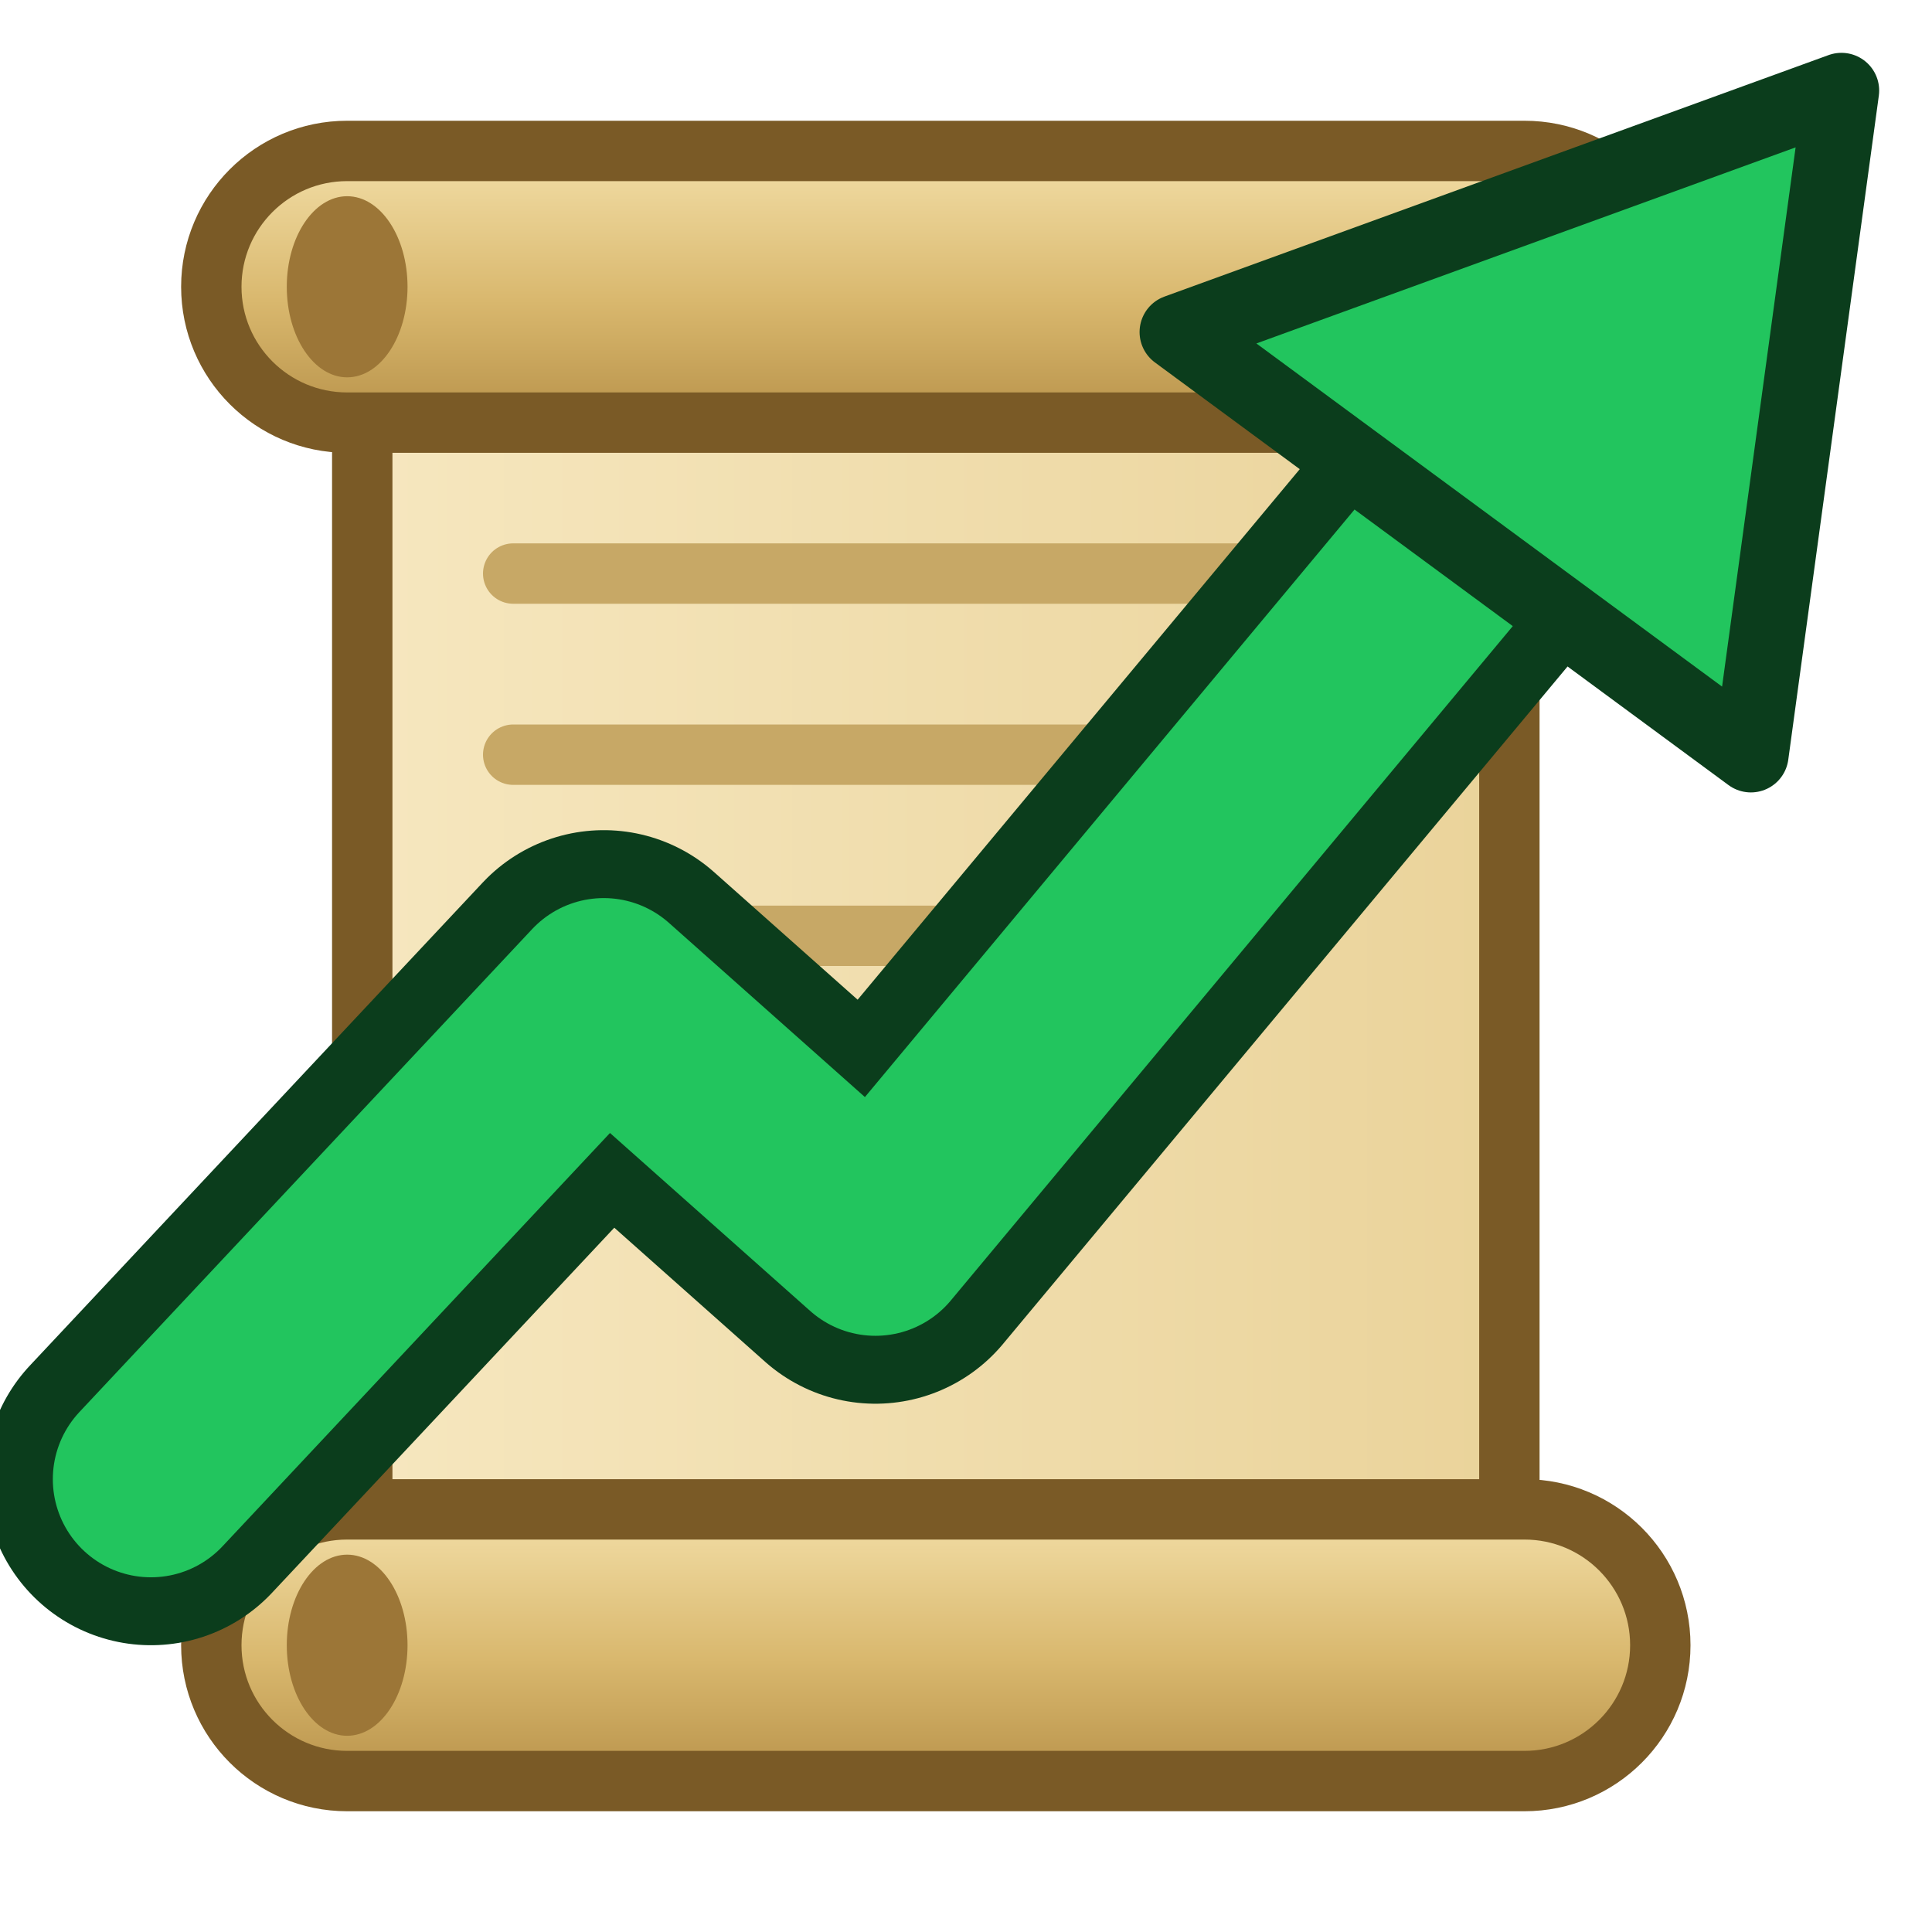
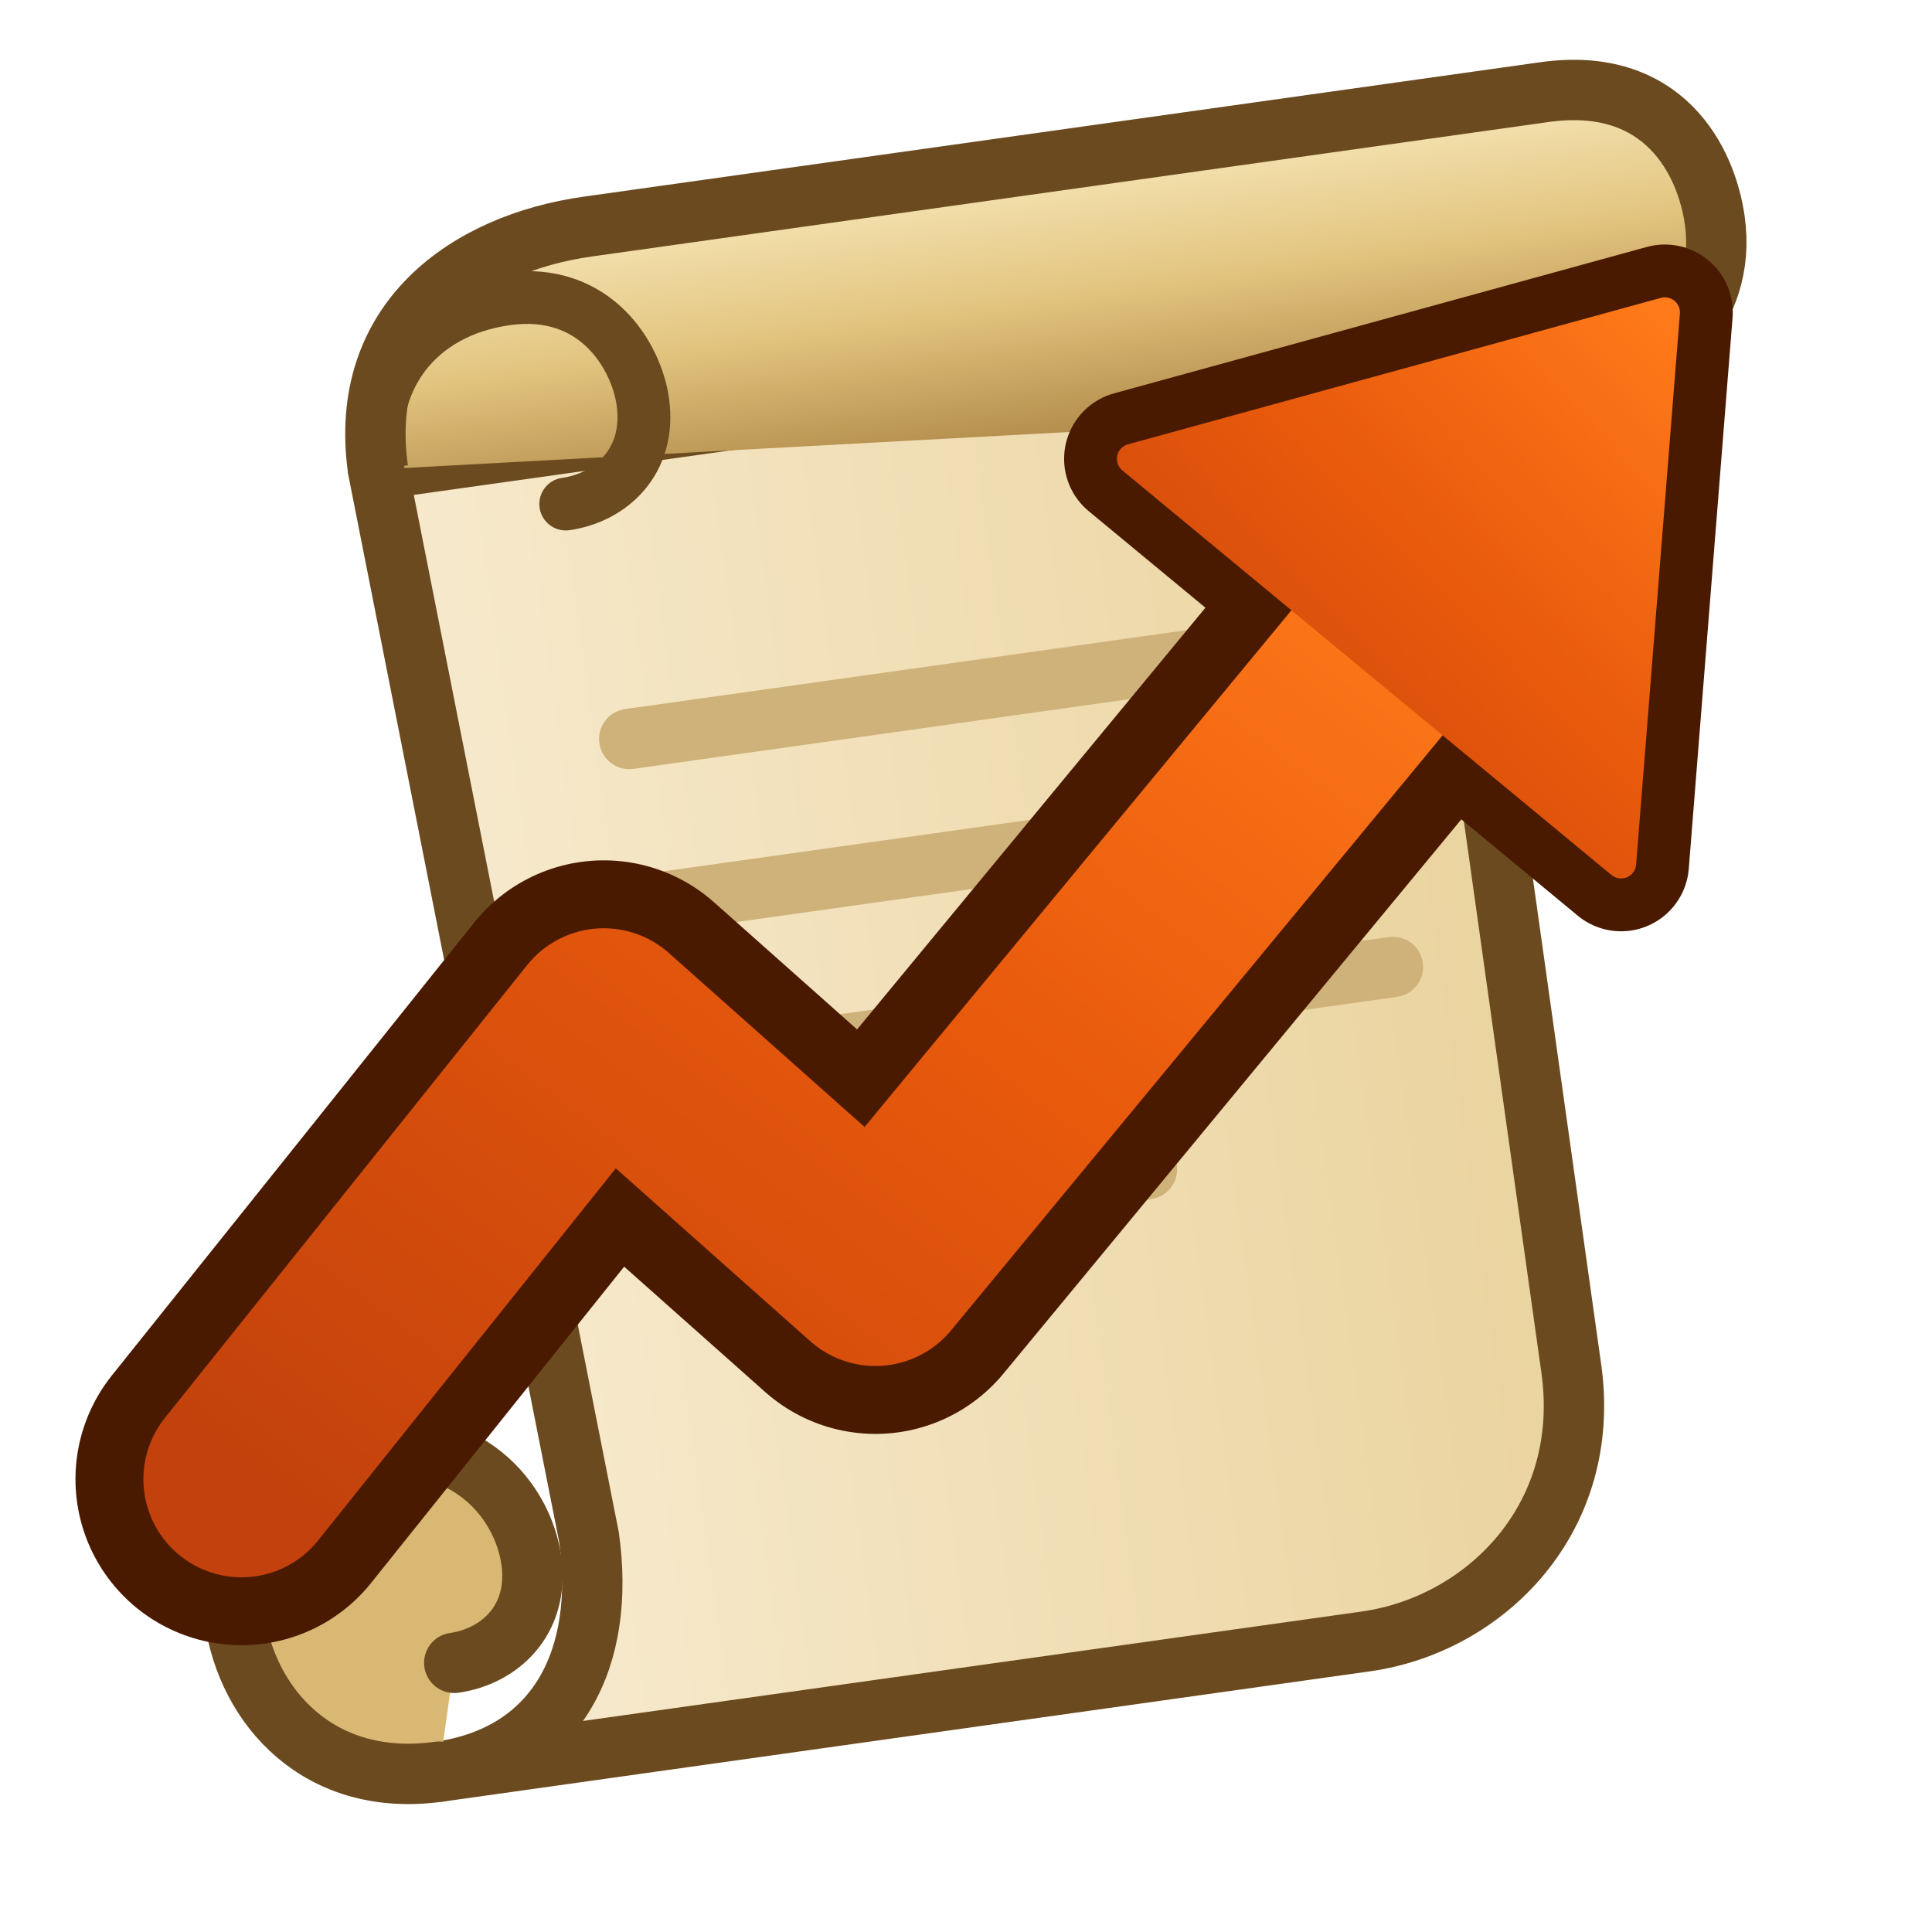
<svg xmlns="http://www.w3.org/2000/svg" viewBox="0 0 128 128">
  <defs>
-     <linearGradient id="paper" x1="0" x2="1">
-       <stop offset="0" stop-color="#f6e7bf" />
-       <stop offset="1" stop-color="#ead39a" />
+     <linearGradient id="c1pg" x1="0" x2="1">
+       <stop offset="0" stop-color="#f8ecd2" />
+       <stop offset="1" stop-color="#ead39e" />
    </linearGradient>
-     <linearGradient id="roll" x1="0" y1="0" x2="0" y2="1">
-       <stop offset="0" stop-color="#f3dfa8" />
-       <stop offset=".55" stop-color="#d9b86e" />
-       <stop offset="1" stop-color="#b8924a" />
+     <linearGradient id="c1rg" x1="0" y1="0" x2="0" y2="1">
+       <stop offset="0" stop-color="#f6e5b5" />
+       <stop offset=".45" stop-color="#e2c47f" />
+       <stop offset="1" stop-color="#a98140" />
    </linearGradient>
  </defs>
-   <rect x="24" y="20" width="76" height="88" fill="url(#paper)" stroke="#7a5a26" stroke-width="4" />
-   <g stroke="#c7a866" stroke-width="4" stroke-linecap="round">
-     <line x1="34" y1="38" x2="88" y2="38" />
-     <line x1="34" y1="50" x2="80" y2="50" />
-     <line x1="34" y1="62" x2="86" y2="62" />
-     <line x1="34" y1="74" x2="70" y2="74" />
+   <g transform="rotate(-8 64 64)">
+     <path d="M30 26 H100 V96 C100 106 92 112 84 112 H22 C30 112 34 106 34 98 Z" fill="url(#c1pg)" stroke="#6b4a1f" stroke-width="4" stroke-linejoin="round" />
+     <path d="M22 112 C14 112 10 106 10 100 C10 94 14 90 20 90 C27 90 30 95 30 99 C30 103 27 105 24 105" fill="#d9b874" stroke="#6b4a1f" stroke-width="4" stroke-linecap="round" />
+     <path d="M30 26 C30 16 38 12 46 12 H110 C118 12 120 18 120 22 C120 28 115 32 108 32 H100" fill="url(#c1rg)" stroke="#6b4a1f" stroke-width="4" stroke-linejoin="round" />
+     <path d="M30 26 C30 20 34 16 40 16 C46 16 48 21 48 24 C48 28 45 30 42 30" fill="none" stroke="#6b4a1f" stroke-width="3.5" stroke-linecap="round" />
+     <line x1="44" y1="46" x2="90" y2="46" stroke="#cfb27a" stroke-width="4" stroke-linecap="round" />
+     <line x1="44" y1="57" x2="84" y2="57" stroke="#cfb27a" stroke-width="4" stroke-linecap="round" />
+     <line x1="44" y1="68" x2="92" y2="68" stroke="#cfb27a" stroke-width="4" stroke-linecap="round" />
+     <line x1="44" y1="79" x2="74" y2="79" stroke="#cfb27a" stroke-width="4" stroke-linecap="round" />
  </g>
-   <rect x="14" y="10" width="96" height="18" rx="9" fill="url(#roll)" stroke="#7a5a26" stroke-width="4" />
-   <rect x="14" y="100" width="96" height="18" rx="9" fill="url(#roll)" stroke="#7a5a26" stroke-width="4" />
-   <ellipse cx="23" cy="19" rx="4" ry="6" fill="#9c7637" />
-   <ellipse cx="23" cy="109" rx="4" ry="6" fill="#9c7637" />
-   <g stroke-linejoin="round" stroke-linecap="round" fill="none">
-     <polyline points="10,98 40,66 58,82 98,34" stroke="#0b3d1c" stroke-width="22" />
-     <polyline points="10,98 40,66 58,82 98,34" stroke="#22c55e" stroke-width="13" />
-   </g>
-   <polygon points="122,6 116,50 78,22" fill="#22c55e" stroke="#0b3d1c" stroke-width="5" stroke-linejoin="round" />
+   <defs>
+     <linearGradient id="c1og" x1="0" y1="1" x2="1" y2="0">
+       <stop offset="0" stop-color="#c2410c" />
+       <stop offset=".55" stop-color="#e8590c" />
+       <stop offset="1" stop-color="#ff7a1a" />
+     </linearGradient>
+   </defs>
+   <polyline points="16,98 40,68 58,84 96,38" fill="none" stroke="#4a1a00" stroke-width="22" stroke-linejoin="round" stroke-linecap="round" />
+   <polygon points="110.3,20.7 107.4,57.2 75.0,30.4" fill="#4a1a00" stroke="#4a1a00" stroke-width="9" stroke-linejoin="round" />
+   <polyline points="16,98 40,68 58,84 96,38" fill="none" stroke="url(#c1og)" stroke-width="13" stroke-linejoin="round" stroke-linecap="round" />
+   <polygon points="110.3,20.7 107.4,57.2 75.0,30.4" fill="url(#c1og)" stroke="url(#c1og)" stroke-width="2" stroke-linejoin="round" />
</svg>
